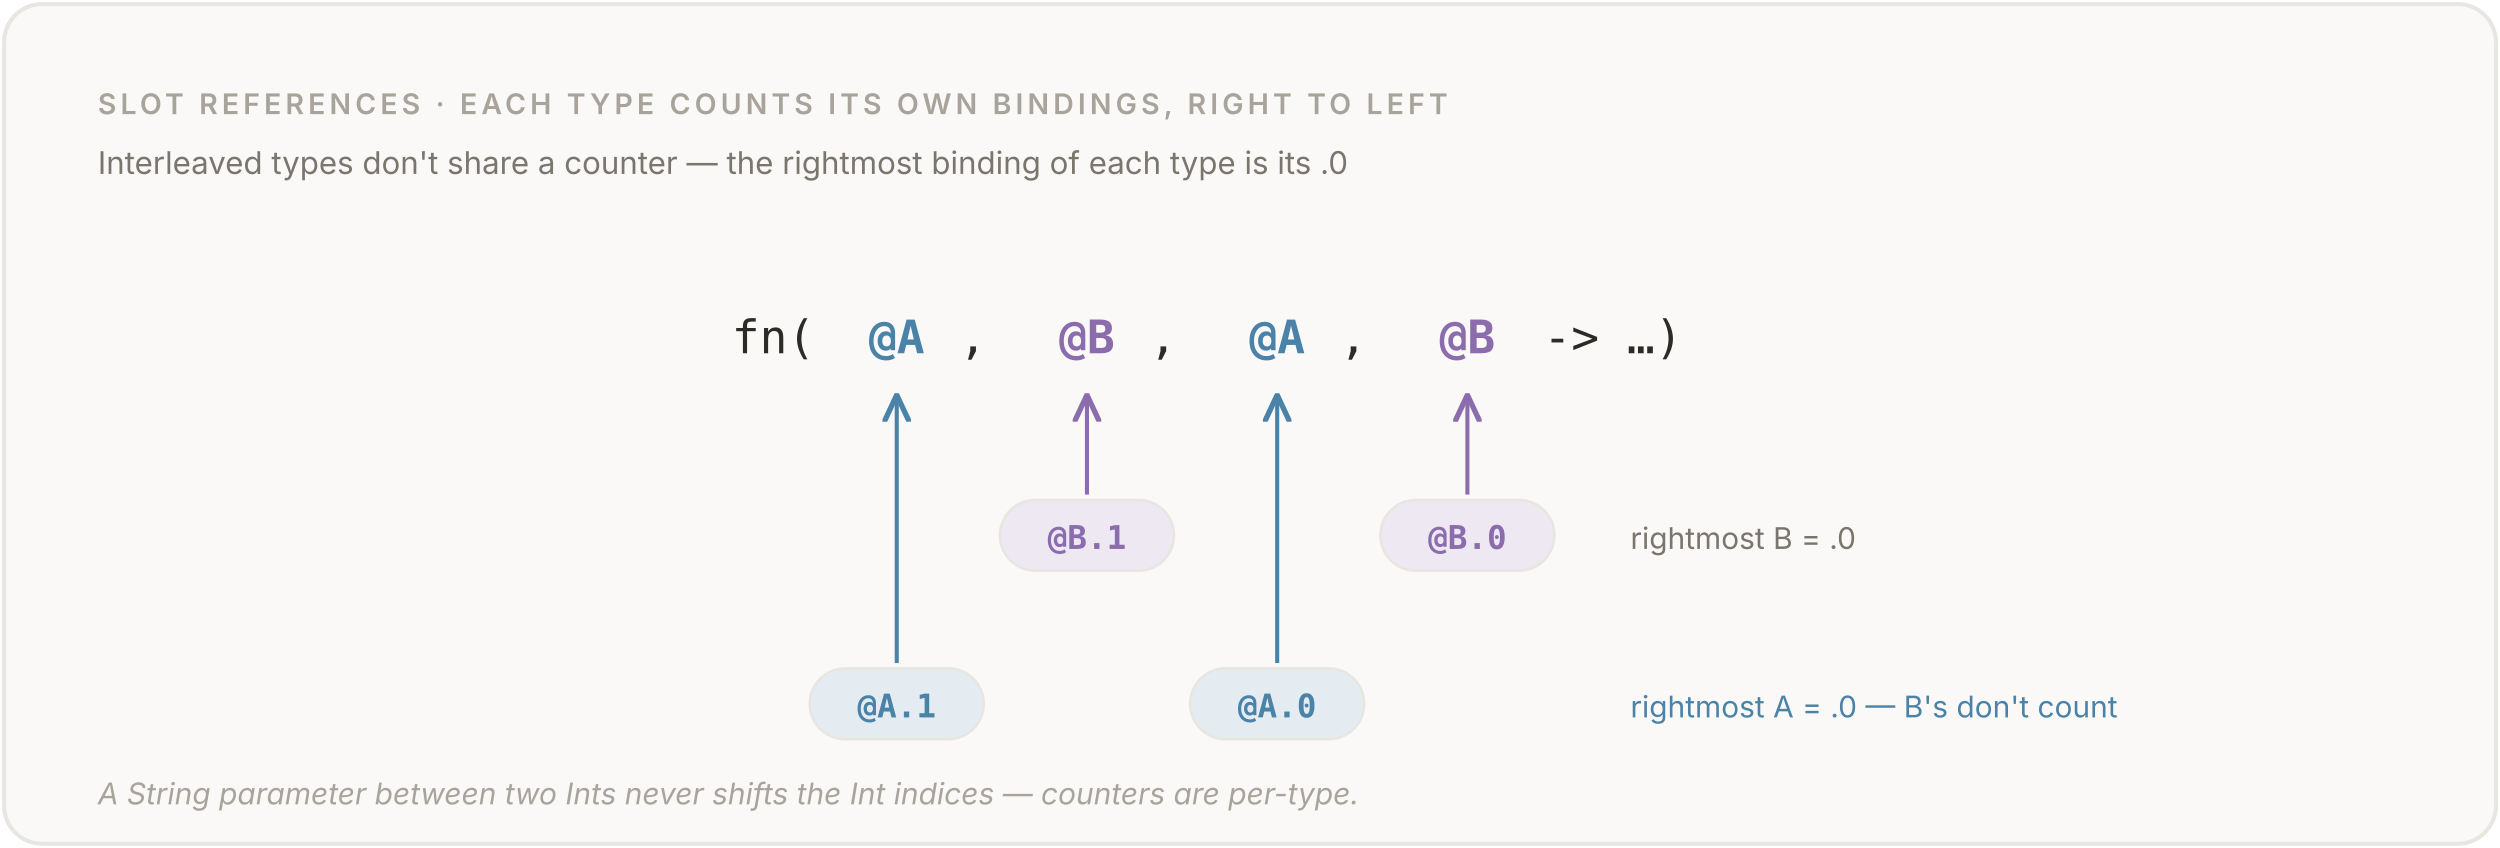
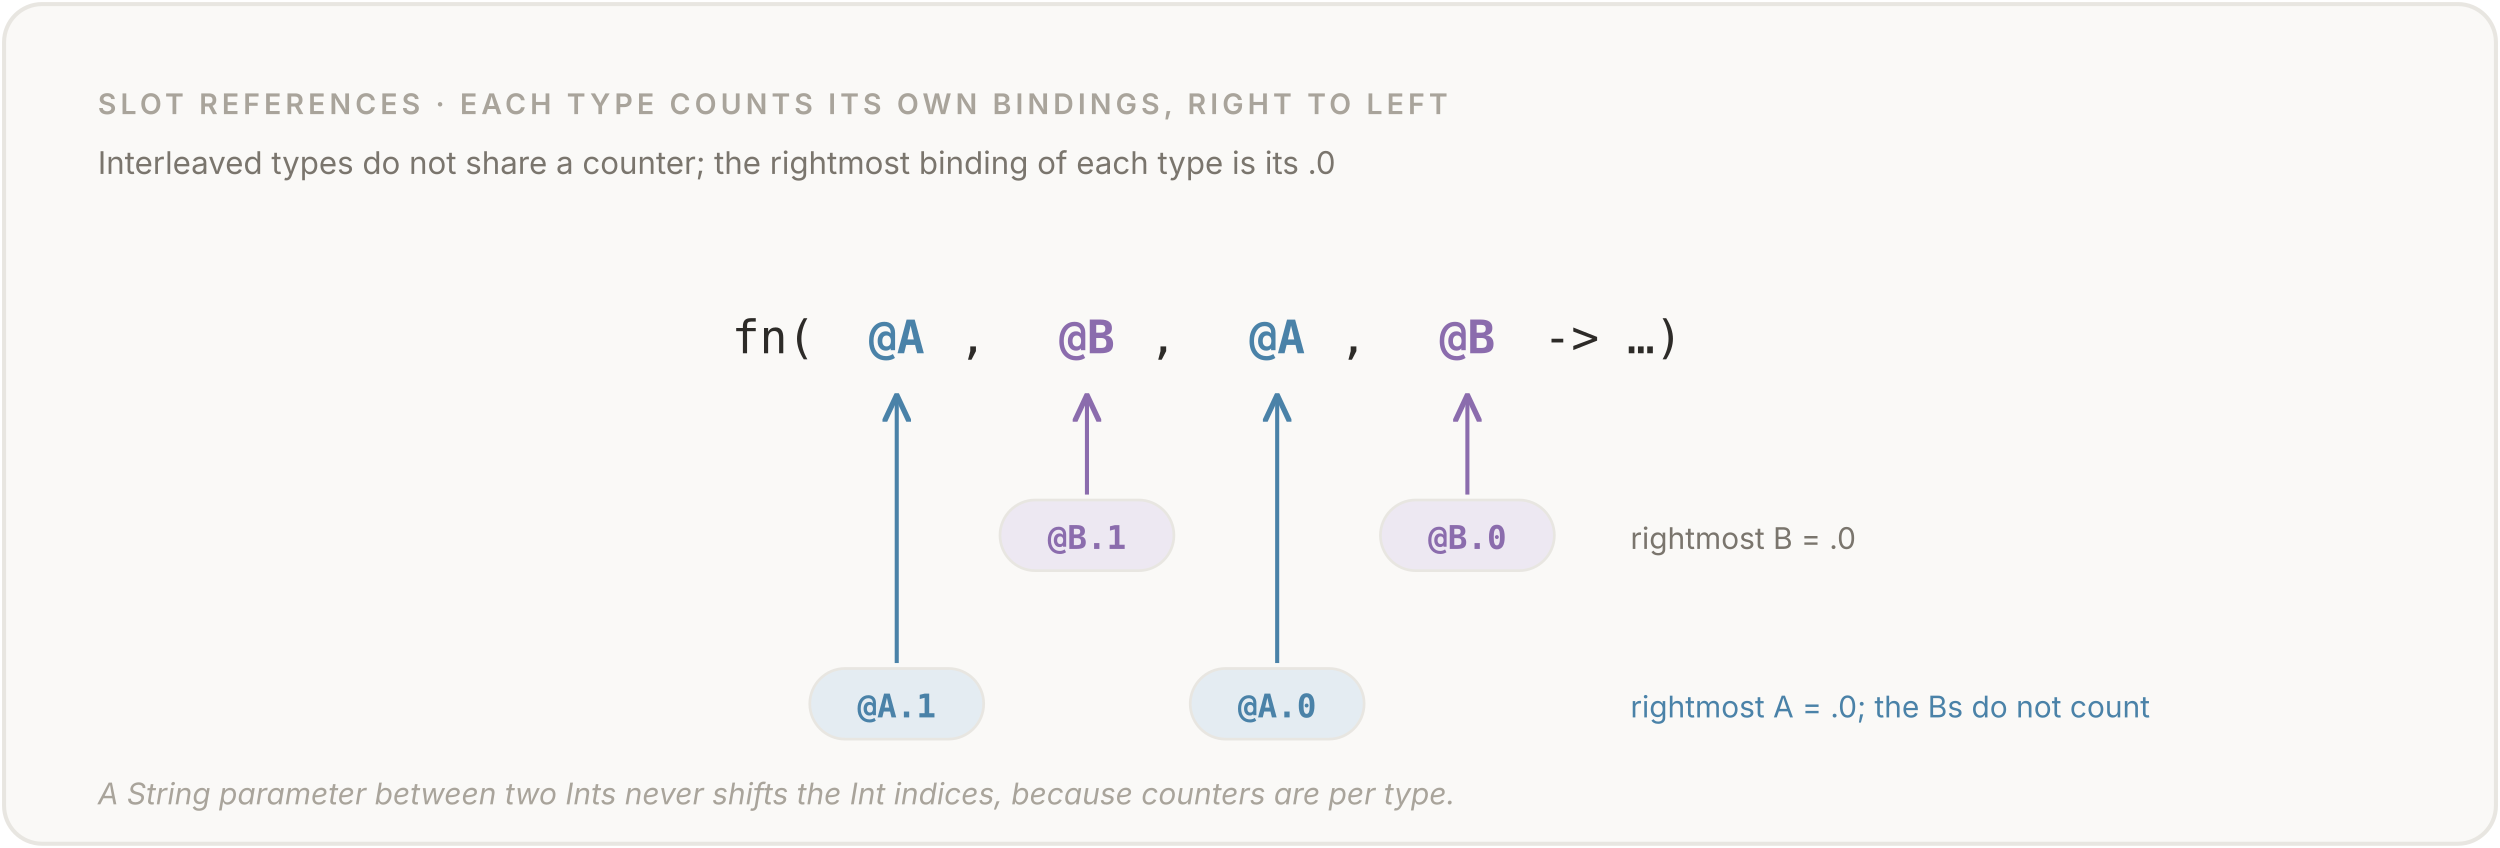
<svg xmlns="http://www.w3.org/2000/svg" width="920" height="312" viewBox="0 0 920 312" role="img" aria-labelledby="title">
  <defs>
    <marker id="arrA" viewBox="0 0 8 8" refX="7" refY="4" markerWidth="7" markerHeight="7" orient="auto-start-reverse">
      <path d="M0,0.5 L7.5,4 L0,7.5" fill="none" stroke="#4a82a8" stroke-width="1.5" stroke-linecap="round" stroke-linejoin="round" />
    </marker>
    <marker id="arrB" viewBox="0 0 8 8" refX="7" refY="4" markerWidth="7" markerHeight="7" orient="auto-start-reverse">
      <path d="M0,0.5 L7.5,4 L0,7.5" fill="none" stroke="#8b6cad" stroke-width="1.5" stroke-linecap="round" stroke-linejoin="round" />
    </marker>
    <style>
      .f  { font-family: -apple-system, BlinkMacSystemFont, 'Segoe UI', system-ui, sans-serif; }
      .m  { font-family: 'SF Mono', Menlo, Monaco, Consolas, monospace; }
      .micro { font-size: 10.5px; font-weight: 600; letter-spacing: 1.5px; fill: #a9a49b; }
      .sub { font-size: 11.5px; fill: #7a756d; }
      .sig { font-size: 17px; fill: #2d2b28; }
      .idx { font-size: 12px; font-weight: 700; }
      .footi { font-size: 11px; font-style: italic; fill: #a9a49b; }
    </style>
  </defs>
  <rect x="1.5" y="1.5" width="917" height="309" rx="14" fill="#faf9f7" stroke="#e8e6e1" stroke-width="1.5" />
  <text class="f micro" x="36" y="42">SLOT REFERENCES · EACH TYPE COUNTS ITS OWN BINDINGS, RIGHT TO LEFT</text>
-   <text class="f sub" x="36" y="64">Interleaved types don't share a counter — the rightmost binding of each type is its .0</text>
+   <text class="f sub" x="36" y="64">Interleaved types do not share a counter; the rightmost binding of each type is its .0</text>
  <g class="m sig">
    <text x="300" y="130" text-anchor="end">fn(</text>
    <text x="330" y="130" text-anchor="middle" fill="#4a82a8" font-weight="600">@A</text>
    <text x="358" y="130" text-anchor="middle">,</text>
    <text x="400" y="130" text-anchor="middle" fill="#8b6cad" font-weight="600">@B</text>
    <text x="428" y="130" text-anchor="middle">,</text>
    <text x="470" y="130" text-anchor="middle" fill="#4a82a8" font-weight="600">@A</text>
    <text x="498" y="130" text-anchor="middle">,</text>
    <text x="540" y="130" text-anchor="middle" fill="#8b6cad" font-weight="600">@B</text>
    <text x="568" y="130" text-anchor="start"> -&gt; …)</text>
  </g>
  <line x1="400" y1="182" x2="400" y2="146" stroke="#8b6cad" stroke-width="1.5" marker-end="url(#arrB)" />
  <line x1="540" y1="182" x2="540" y2="146" stroke="#8b6cad" stroke-width="1.5" marker-end="url(#arrB)" />
  <rect x="368" y="184" width="64" height="26" rx="13" fill="#ede8f2" stroke="#e8e6e1" />
  <text class="m idx" x="400" y="202" text-anchor="middle" fill="#8b6cad">@B.1</text>
  <rect x="508" y="184" width="64" height="26" rx="13" fill="#ede8f2" stroke="#e8e6e1" />
  <text class="m idx" x="540" y="202" text-anchor="middle" fill="#8b6cad">@B.0</text>
  <text class="f" x="600" y="202" font-size="11px" fill="#7a756d">rightmost B = .0</text>
  <line x1="330" y1="244" x2="330" y2="146" stroke="#4a82a8" stroke-width="1.5" marker-end="url(#arrA)" />
  <line x1="470" y1="244" x2="470" y2="146" stroke="#4a82a8" stroke-width="1.5" marker-end="url(#arrA)" />
  <rect x="298" y="246" width="64" height="26" rx="13" fill="#e4ecf2" stroke="#e8e6e1" />
  <text class="m idx" x="330" y="264" text-anchor="middle" fill="#4a82a8">@A.1</text>
  <rect x="438" y="246" width="64" height="26" rx="13" fill="#e4ecf2" stroke="#e8e6e1" />
  <text class="m idx" x="470" y="264" text-anchor="middle" fill="#4a82a8">@A.0</text>
-   <text class="f" x="600" y="264" font-size="11px" fill="#4a82a8">rightmost A = .0 — B's don't count</text>
-   <text class="f footi" x="36" y="296">A String parameter between two Ints never shifts the Int indices — counters are per-type.</text>
+   <text class="f" x="600" y="264" font-size="11px" fill="#4a82a8">rightmost A = .0; the Bs do not count</text>
+   <text class="f footi" x="36" y="296">A String parameter between two Ints never shifts the Int indices, because counters are per type.</text>
</svg>
